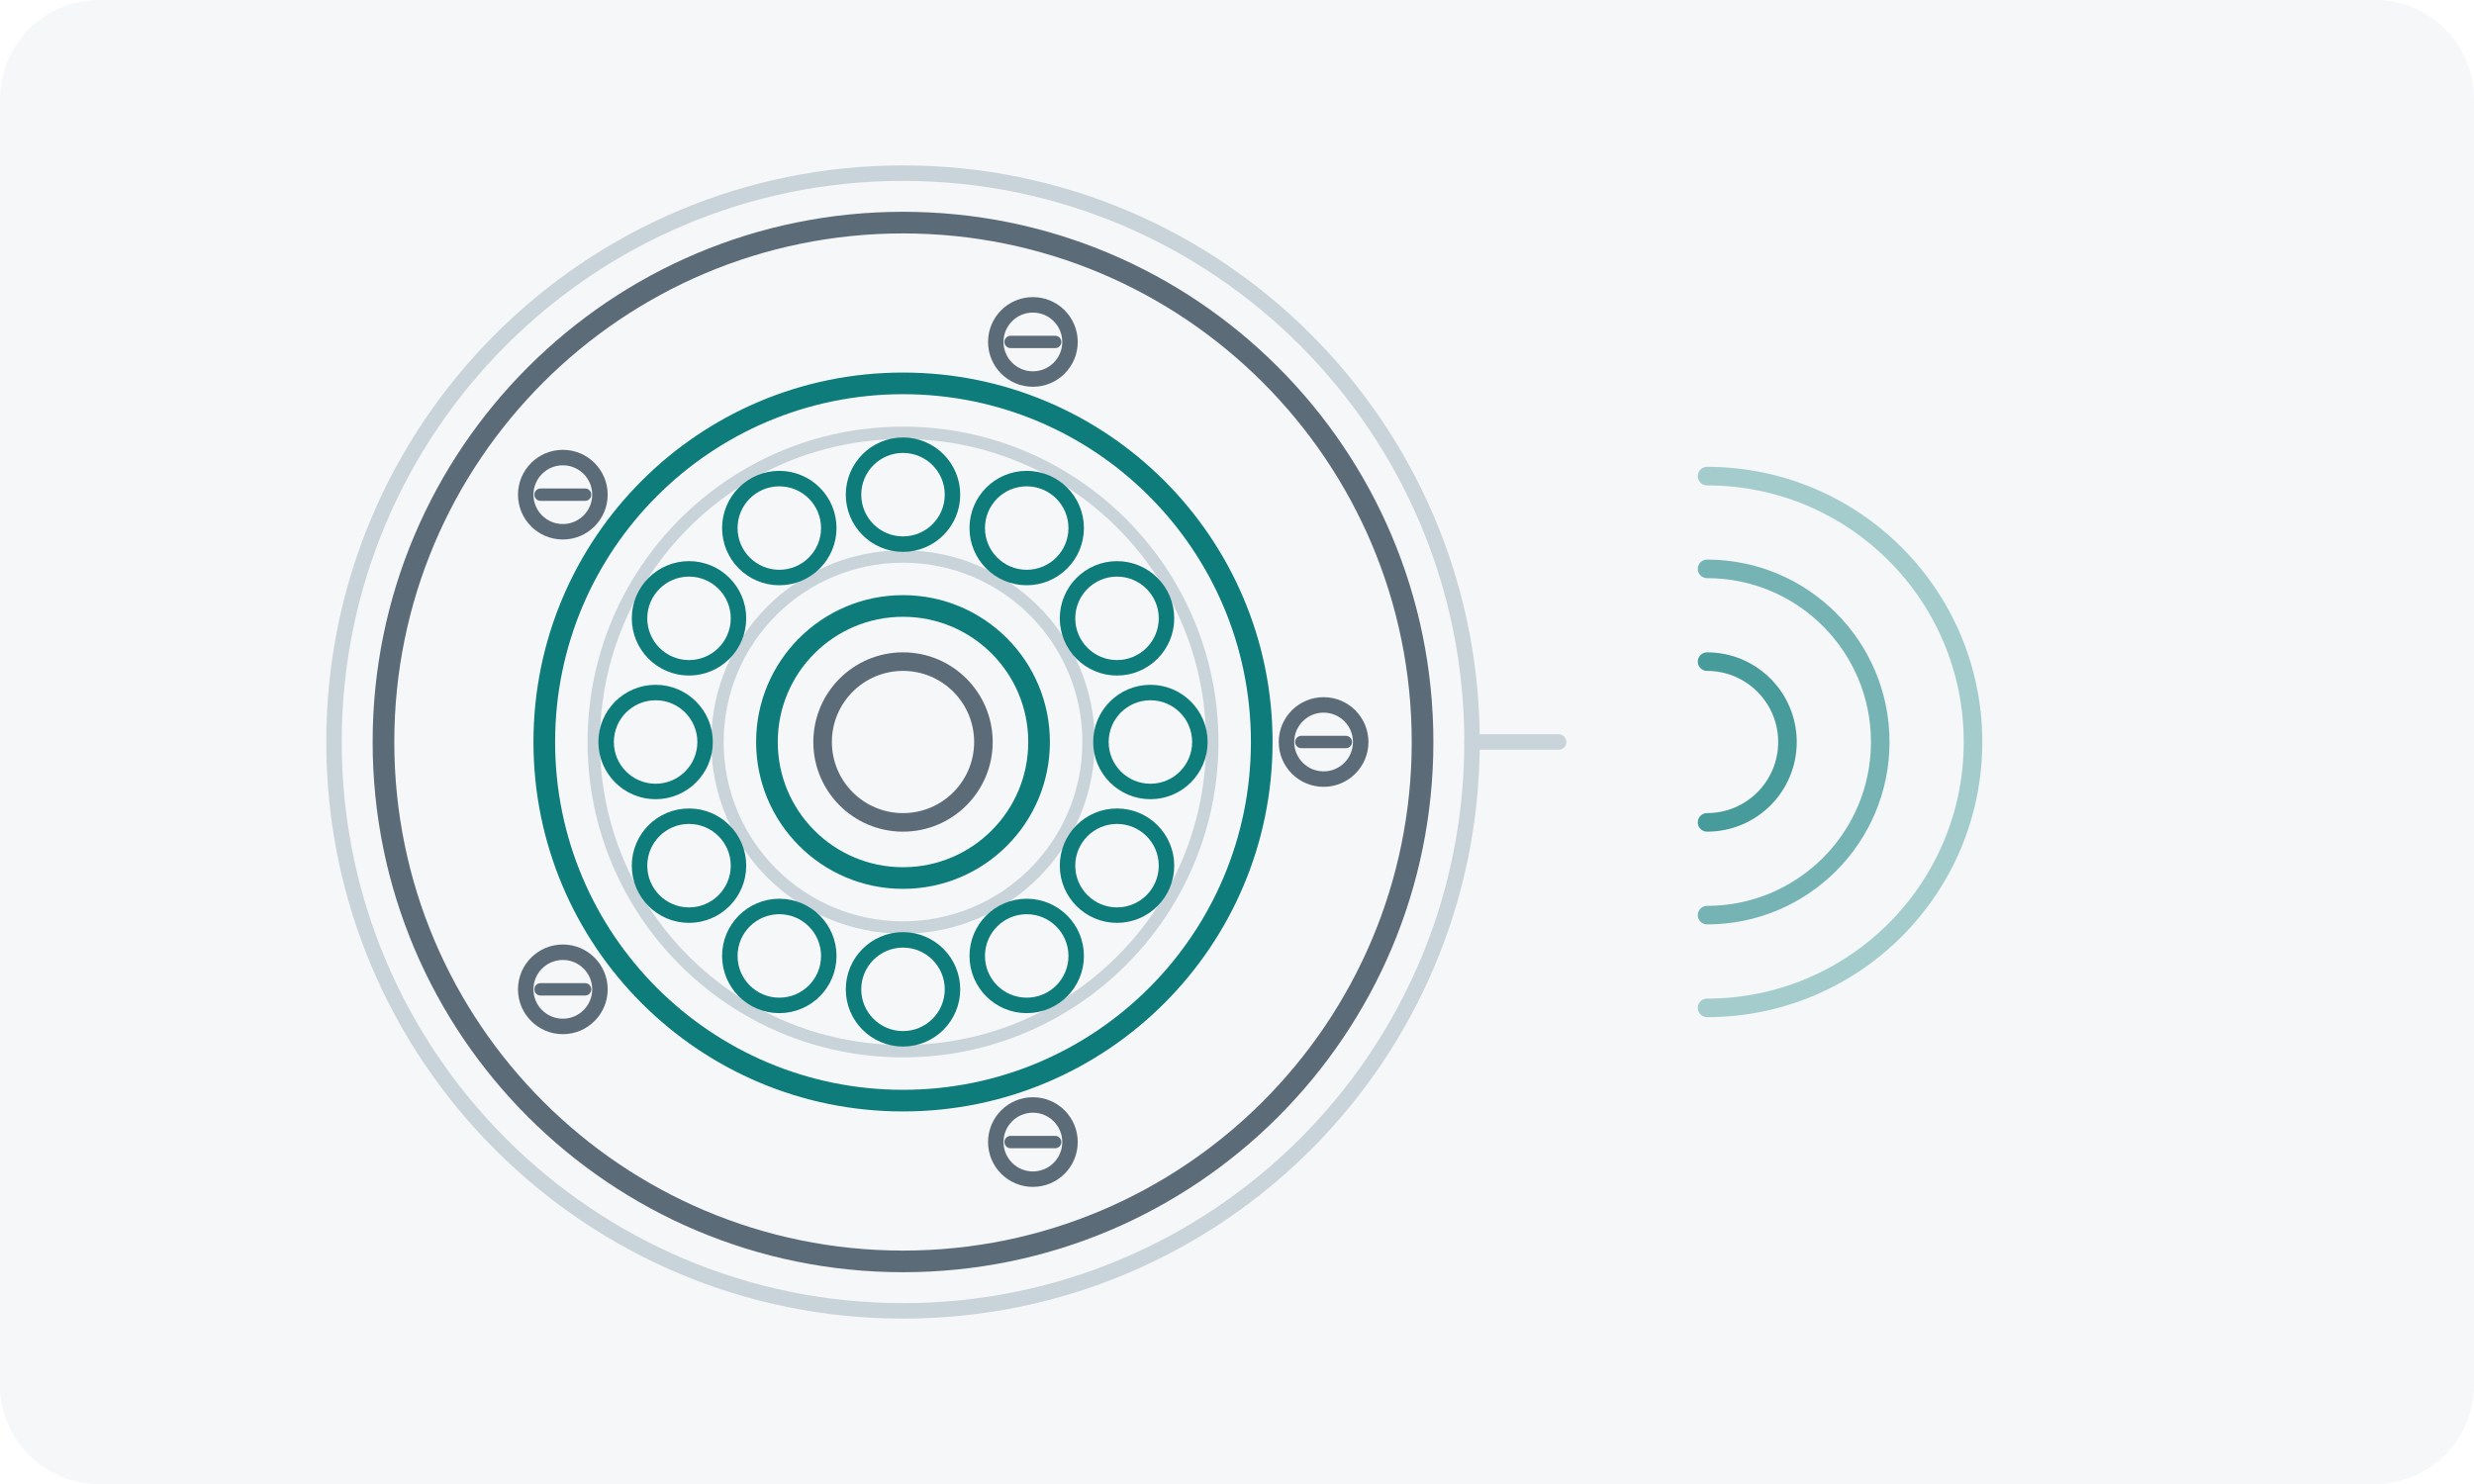
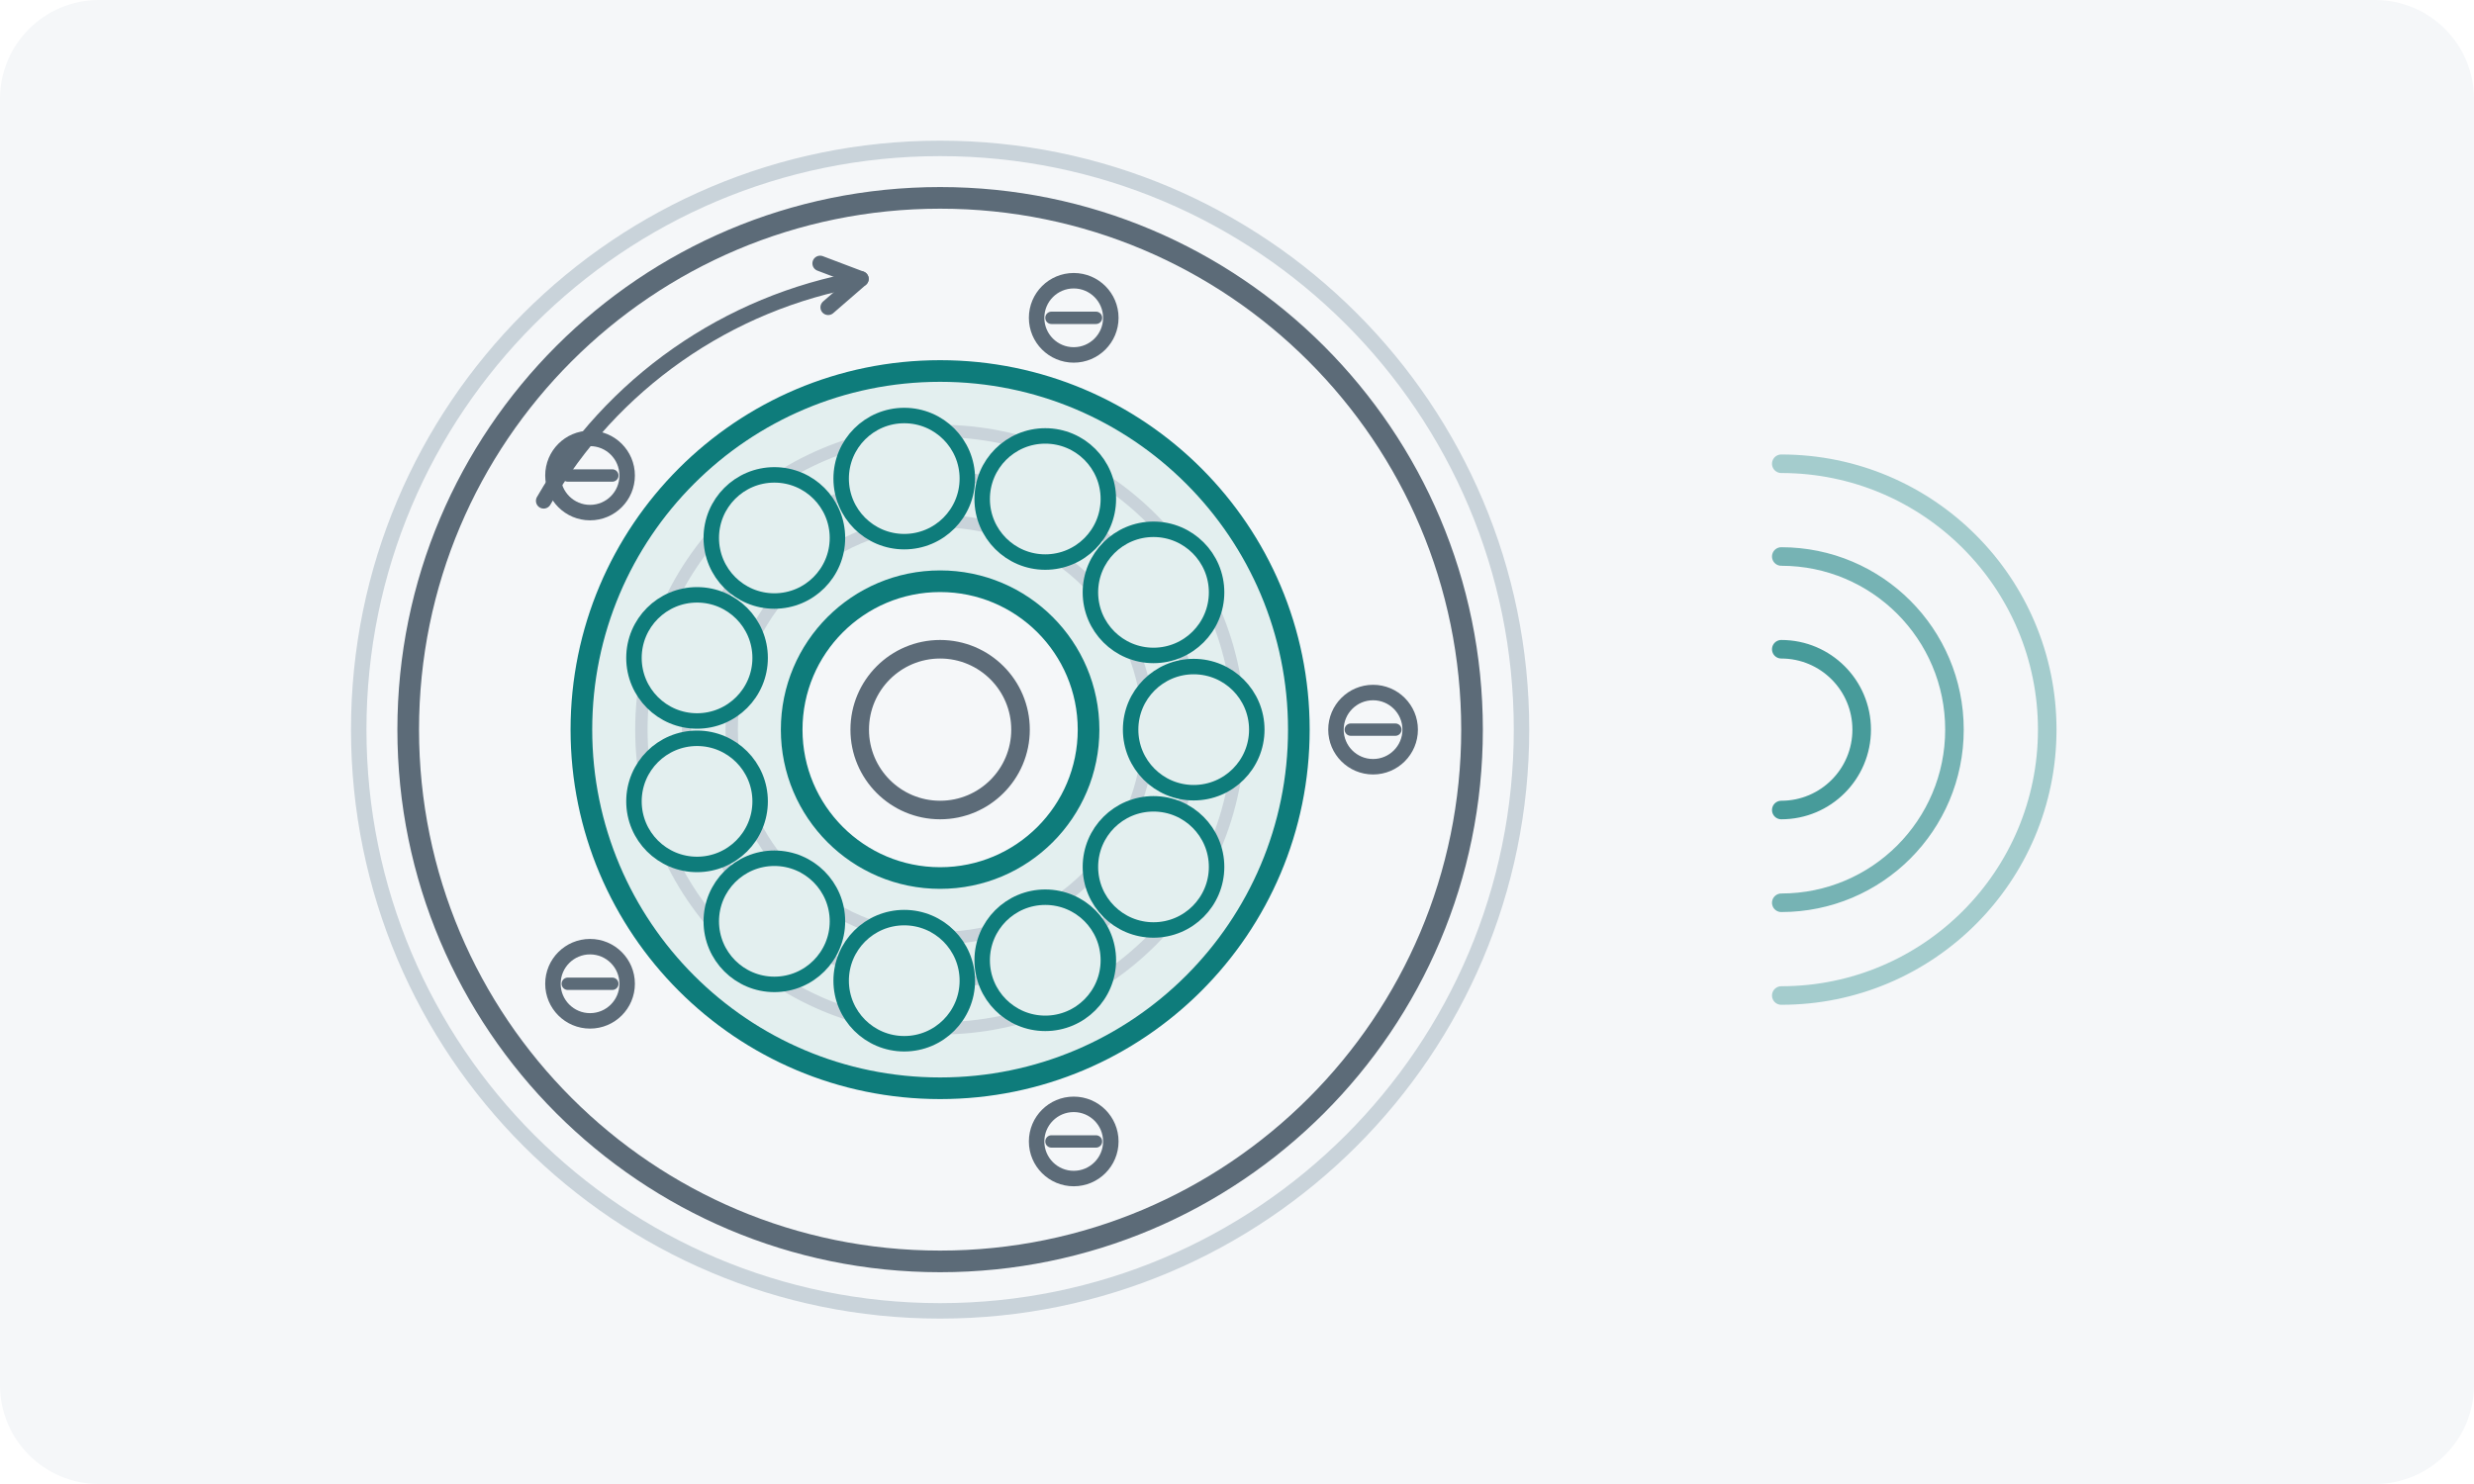
- <svg xmlns="http://www.w3.org/2000/svg" viewBox="0 0 400 240" role="img" aria-label="Схема ступичного подшипника">
+ <svg xmlns="http://www.w3.org/2000/svg" viewBox="0 0 400 240" role="img" aria-label="Ступичный подшипник">
  <rect width="400" height="240" rx="16" fill="#F5F7F9" />
  <g fill="none" stroke-linecap="round" stroke-linejoin="round">
-     <circle cx="146.0" cy="120.0" r="92.0" stroke="#C9D3DA" stroke-width="2.5" fill="none" />
-     <circle cx="146.0" cy="120.0" r="84.0" stroke="#5C6B78" stroke-width="3.5" fill="none" />
-     <circle cx="214.0" cy="120.0" r="6.0" stroke="#5C6B78" stroke-width="2.5" fill="none" />
-     <path d="M 210.4 120.0 L 217.6 120.0" stroke="#5C6B78" stroke-width="2" />
-     <circle cx="167.0" cy="184.7" r="6.0" stroke="#5C6B78" stroke-width="2.5" fill="none" />
-     <path d="M 163.4 184.7 L 170.6 184.7" stroke="#5C6B78" stroke-width="2" />
-     <circle cx="91.0" cy="160.0" r="6.0" stroke="#5C6B78" stroke-width="2.5" fill="none" />
-     <path d="M 87.4 160.0 L 94.6 160.0" stroke="#5C6B78" stroke-width="2" />
-     <circle cx="91.0" cy="80.0" r="6.0" stroke="#5C6B78" stroke-width="2.5" fill="none" />
-     <path d="M 87.4 80.0 L 94.6 80.0" stroke="#5C6B78" stroke-width="2" />
-     <circle cx="167.0" cy="55.3" r="6.0" stroke="#5C6B78" stroke-width="2.5" fill="none" />
-     <path d="M 163.4 55.3 L 170.6 55.3" stroke="#5C6B78" stroke-width="2" />
-     <circle cx="146.0" cy="120.0" r="58.0" stroke="#0E7C7B" stroke-width="3.5" fill="none" />
-     <circle cx="146.0" cy="120.0" r="50.0" stroke="#C9D3DA" stroke-width="2" fill="none" />
-     <circle cx="146.0" cy="120.0" r="30.0" stroke="#C9D3DA" stroke-width="2" fill="none" />
-     <circle cx="146.0" cy="120.0" r="22.0" stroke="#0E7C7B" stroke-width="3.5" fill="none" />
-     <circle cx="186.0" cy="120.0" r="8.0" stroke="#0E7C7B" stroke-width="2.5" fill="#F5F7F9" />
-     <circle cx="180.6" cy="140.0" r="8.0" stroke="#0E7C7B" stroke-width="2.5" fill="#F5F7F9" />
-     <circle cx="166.0" cy="154.6" r="8.0" stroke="#0E7C7B" stroke-width="2.5" fill="#F5F7F9" />
-     <circle cx="146.0" cy="160.0" r="8.0" stroke="#0E7C7B" stroke-width="2.5" fill="#F5F7F9" />
-     <circle cx="126.0" cy="154.6" r="8.0" stroke="#0E7C7B" stroke-width="2.5" fill="#F5F7F9" />
-     <circle cx="111.4" cy="140.0" r="8.0" stroke="#0E7C7B" stroke-width="2.5" fill="#F5F7F9" />
-     <circle cx="106.0" cy="120.0" r="8.0" stroke="#0E7C7B" stroke-width="2.5" fill="#F5F7F9" />
-     <circle cx="111.4" cy="100.0" r="8.0" stroke="#0E7C7B" stroke-width="2.5" fill="#F5F7F9" />
-     <circle cx="126.0" cy="85.4" r="8.0" stroke="#0E7C7B" stroke-width="2.5" fill="#F5F7F9" />
-     <circle cx="146.0" cy="80.0" r="8.0" stroke="#0E7C7B" stroke-width="2.5" fill="#F5F7F9" />
-     <circle cx="166.0" cy="85.4" r="8.0" stroke="#0E7C7B" stroke-width="2.5" fill="#F5F7F9" />
-     <circle cx="180.6" cy="100.0" r="8.0" stroke="#0E7C7B" stroke-width="2.5" fill="#F5F7F9" />
-     <circle cx="146.0" cy="120.0" r="13.0" stroke="#5C6B78" stroke-width="3" fill="none" />
-     <path d="M 238.0 120.0 L 252.0 120.0" stroke="#C9D3DA" stroke-width="2.5" />
-     <path d="M 276 107 A 13 13 0 0 1 276 133" stroke="#0E7C7B" stroke-width="3" opacity="0.75" />
-     <path d="M 276 92 A 28 28 0 0 1 276 148" stroke="#0E7C7B" stroke-width="3" opacity="0.55" />
-     <path d="M 276 77 A 43 43 0 0 1 276 163" stroke="#0E7C7B" stroke-width="3" opacity="0.35" />
+     <circle cx="152.0" cy="118.0" r="94.0" stroke="#C9D3DA" stroke-width="2.5" fill="none" />
+     <circle cx="152.0" cy="118.0" r="86.0" stroke="#5C6B78" stroke-width="3.5" fill="none" />
+     <circle cx="222.0" cy="118.0" r="6.0" stroke="#5C6B78" stroke-width="2.5" fill="none" />
+     <path d="M 218.4 118.0 L 225.6 118.0" stroke="#5C6B78" stroke-width="2" />
+     <circle cx="173.6" cy="184.6" r="6.0" stroke="#5C6B78" stroke-width="2.5" fill="none" />
+     <path d="M 170.0 184.6 L 177.2 184.6" stroke="#5C6B78" stroke-width="2" />
+     <circle cx="95.4" cy="159.1" r="6.0" stroke="#5C6B78" stroke-width="2.5" fill="none" />
+     <path d="M 91.8 159.1 L 99.0 159.1" stroke="#5C6B78" stroke-width="2" />
+     <circle cx="95.4" cy="76.9" r="6.0" stroke="#5C6B78" stroke-width="2.5" fill="none" />
+     <path d="M 91.8 76.9 L 99.0 76.9" stroke="#5C6B78" stroke-width="2" />
+     <circle cx="173.6" cy="51.4" r="6.0" stroke="#5C6B78" stroke-width="2.5" fill="none" />
+     <path d="M 170.0 51.4 L 177.2 51.4" stroke="#5C6B78" stroke-width="2" />
+     <path d="M 94.0 118.0 A 58.0 58.0 0 1 0 210.0 118.0 A 58.0 58.0 0 1 0 94.0 118.0 Z M 128.0 118.0 A 24.0 24.0 0 1 0 176.0 118.0 A 24.0 24.0 0 1 0 128.0 118.0 Z" fill="#E3EFEF" fill-rule="evenodd" stroke="none" />
+     <circle cx="152.0" cy="118.0" r="58.0" stroke="#0E7C7B" stroke-width="3.5" fill="none" />
+     <circle cx="152.0" cy="118.0" r="48.3" stroke="#C9D3DA" stroke-width="2" fill="none" />
+     <circle cx="152.0" cy="118.0" r="24.0" stroke="#0E7C7B" stroke-width="3.5" fill="none" />
+     <circle cx="152.0" cy="118.0" r="33.7" stroke="#C9D3DA" stroke-width="2" fill="none" />
+     <circle cx="152.0" cy="118.0" r="41.0" stroke="#C9D3DA" stroke-width="1.5" fill="none" />
+     <circle cx="193.0" cy="118.0" r="10.2" stroke="#0E7C7B" stroke-width="2.5" fill="#E3EFEF" />
+     <circle cx="186.5" cy="140.2" r="10.2" stroke="#0E7C7B" stroke-width="2.5" fill="#E3EFEF" />
+     <circle cx="169.0" cy="155.3" r="10.2" stroke="#0E7C7B" stroke-width="2.5" fill="#E3EFEF" />
+     <circle cx="146.2" cy="158.6" r="10.2" stroke="#0E7C7B" stroke-width="2.5" fill="#E3EFEF" />
+     <circle cx="125.2" cy="149.0" r="10.2" stroke="#0E7C7B" stroke-width="2.5" fill="#E3EFEF" />
+     <circle cx="112.7" cy="129.6" r="10.2" stroke="#0E7C7B" stroke-width="2.5" fill="#E3EFEF" />
+     <circle cx="112.7" cy="106.4" r="10.2" stroke="#0E7C7B" stroke-width="2.5" fill="#E3EFEF" />
+     <circle cx="125.2" cy="87.0" r="10.2" stroke="#0E7C7B" stroke-width="2.5" fill="#E3EFEF" />
+     <circle cx="146.2" cy="77.4" r="10.2" stroke="#0E7C7B" stroke-width="2.5" fill="#E3EFEF" />
+     <circle cx="169.0" cy="80.7" r="10.2" stroke="#0E7C7B" stroke-width="2.5" fill="#E3EFEF" />
+     <circle cx="186.5" cy="95.8" r="10.2" stroke="#0E7C7B" stroke-width="2.5" fill="#E3EFEF" />
+     <circle cx="152.0" cy="118.0" r="13.0" stroke="#5C6B78" stroke-width="3" fill="none" />
+     <path d="M 87.9 81.0 A 74 74 0 0 1 139.2 45.1" stroke="#5C6B78" stroke-width="2.5" fill="none" />
+     <path d="M 133.9 49.7 L 139.2 45.1 L 132.6 42.6" stroke="#5C6B78" stroke-width="2.5" fill="none" />
+     <path d="M 288 105 A 13 13 0 0 1 288 131" stroke="#0E7C7B" stroke-width="3" opacity="0.75" />
+     <path d="M 288 90 A 28 28 0 0 1 288 146" stroke="#0E7C7B" stroke-width="3" opacity="0.55" />
+     <path d="M 288 75 A 43 43 0 0 1 288 161" stroke="#0E7C7B" stroke-width="3" opacity="0.35" />
  </g>
</svg>
